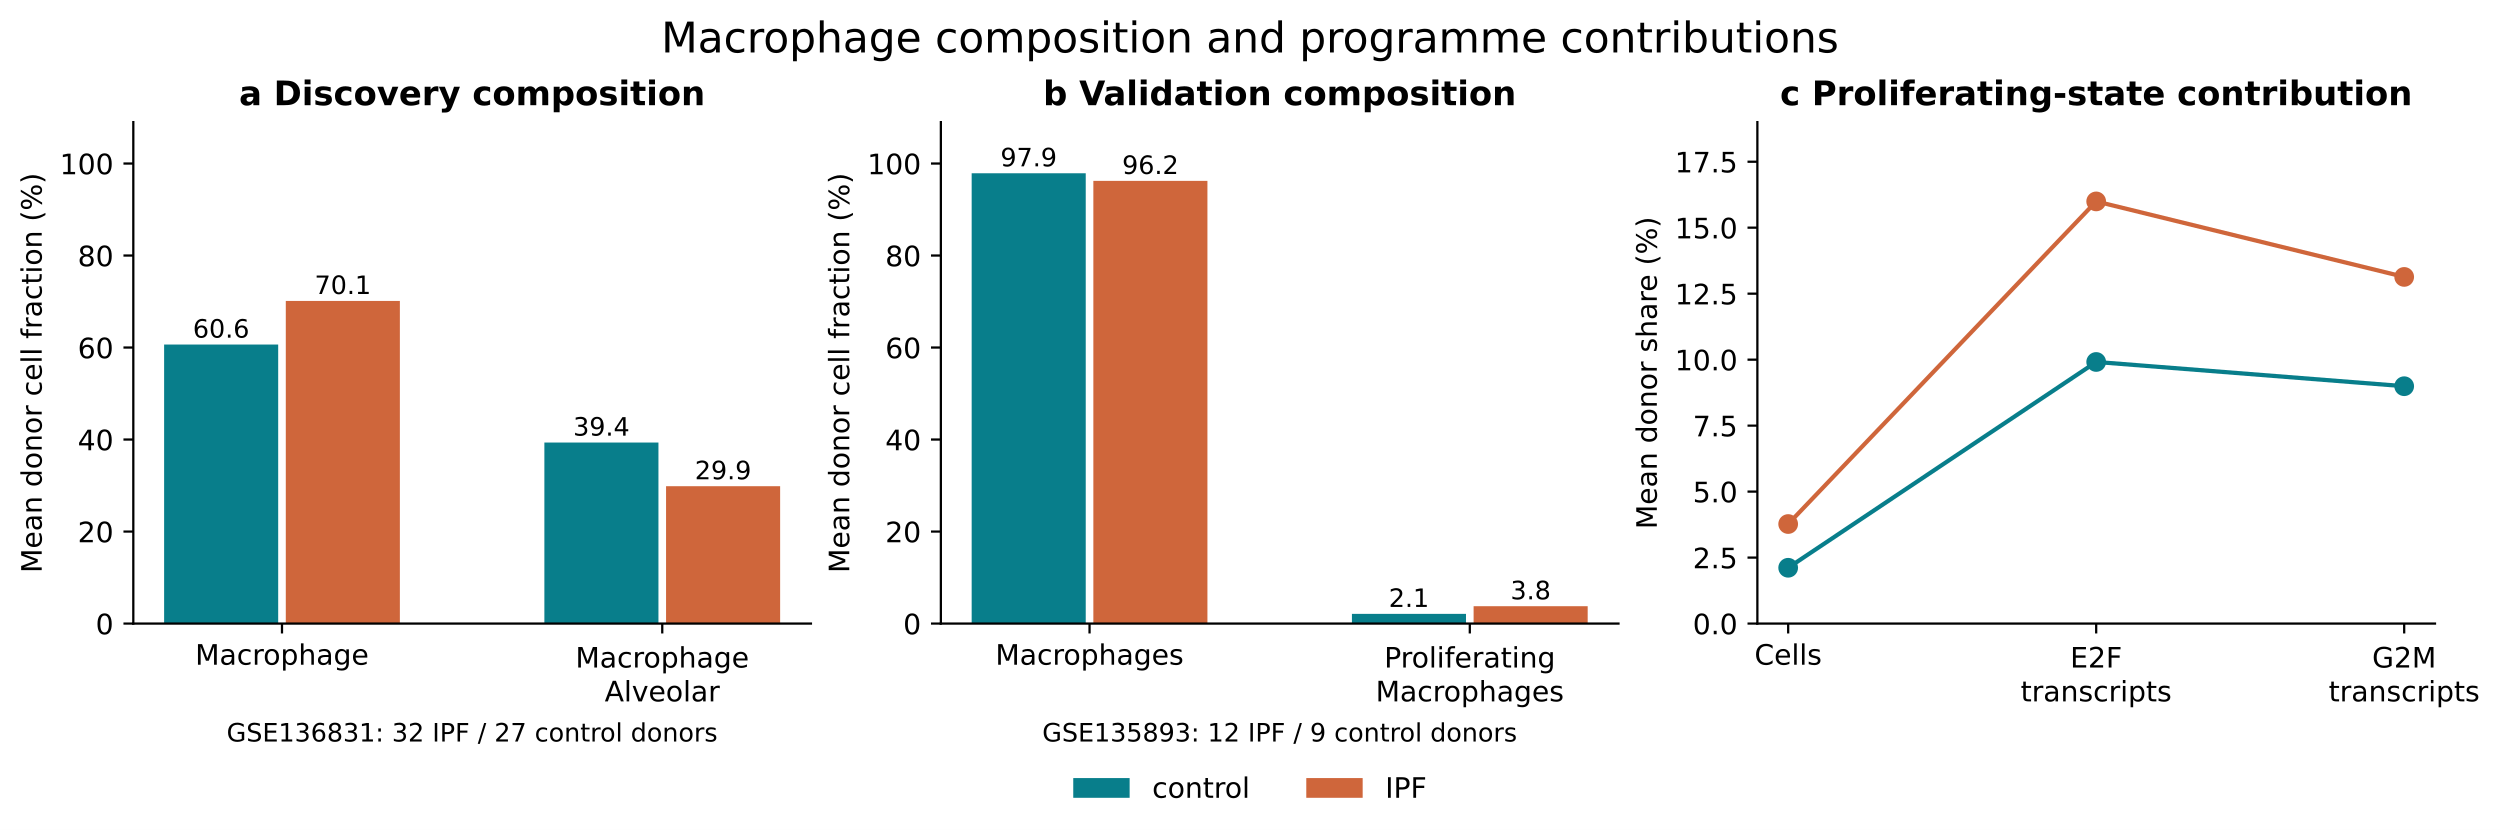
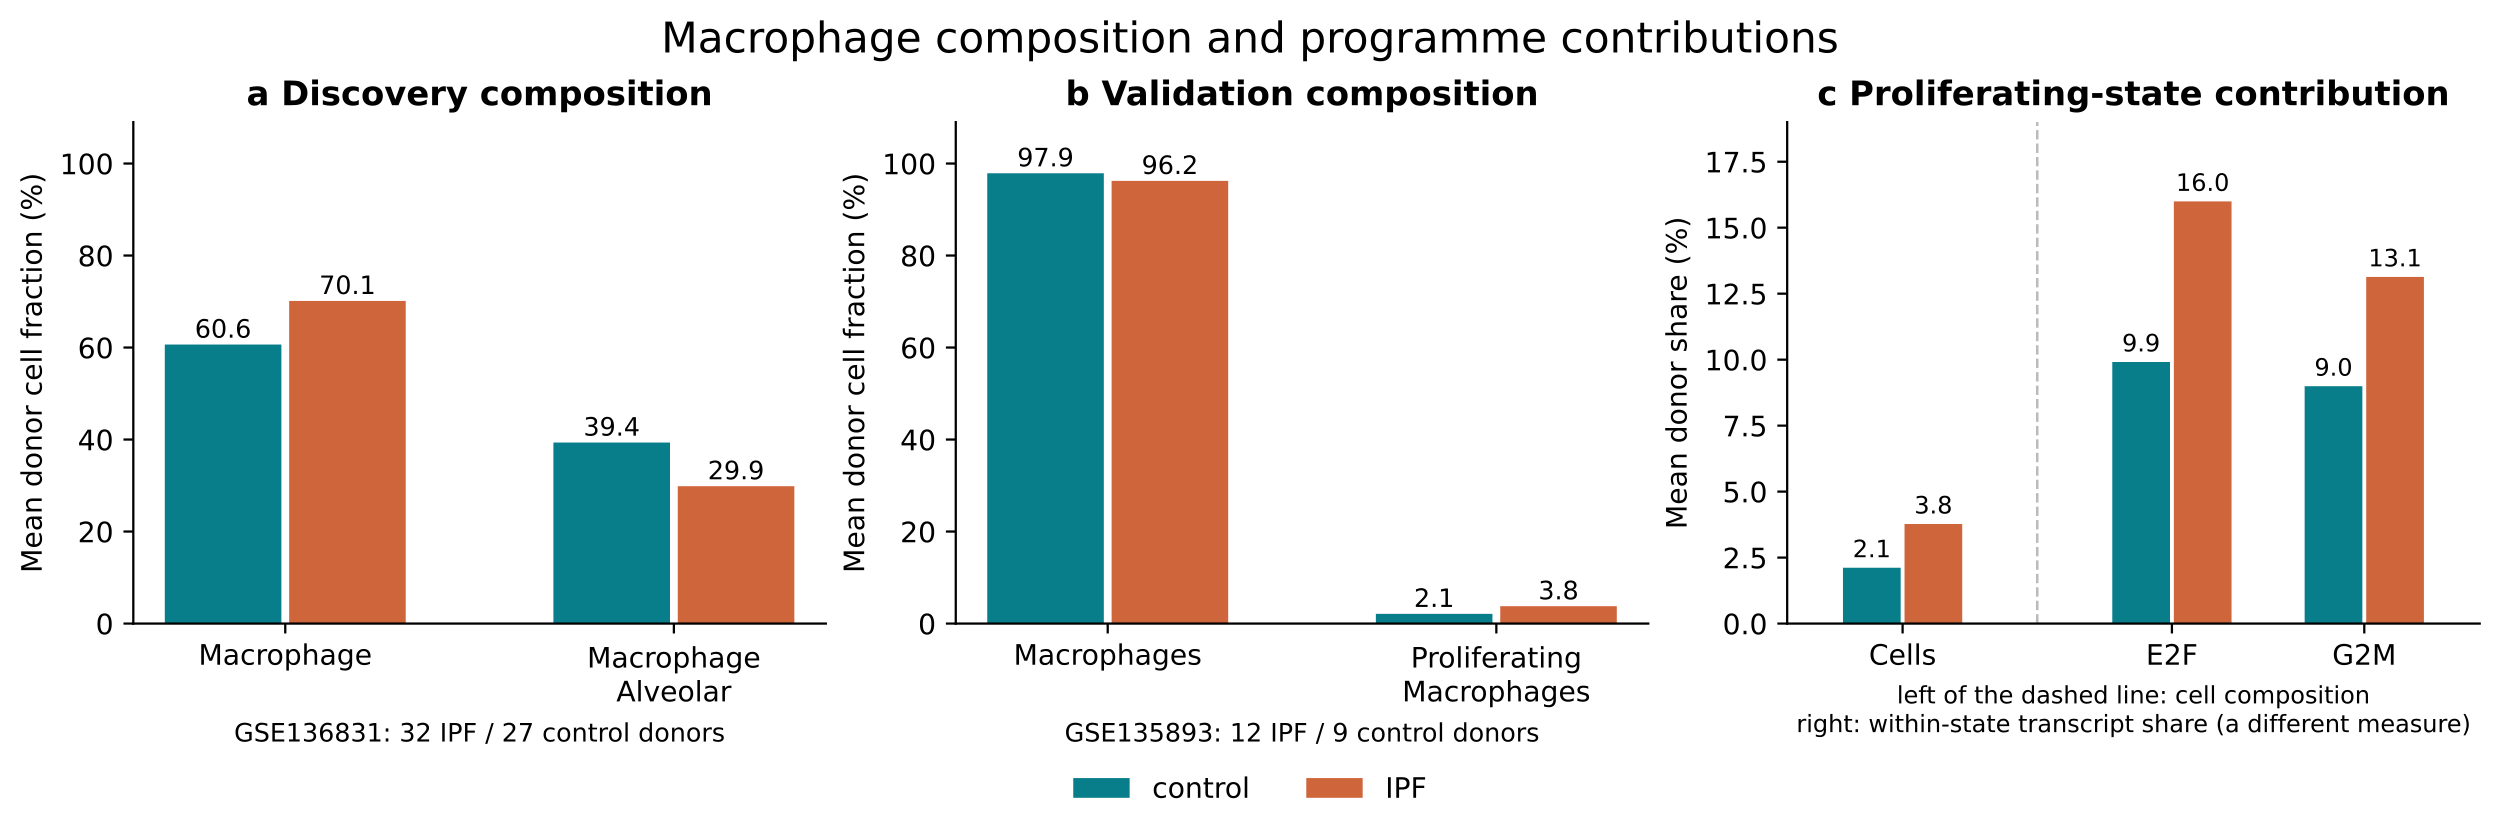
- <svg xmlns="http://www.w3.org/2000/svg" xmlns:xlink="http://www.w3.org/1999/xlink" width="886.799pt" height="294.4pt" viewBox="0 0 886.799 294.4" version="1.1">
+ <svg xmlns="http://www.w3.org/2000/svg" xmlns:xlink="http://www.w3.org/1999/xlink" width="886.8pt" height="294.4pt" viewBox="0 0 886.8 294.4" version="1.1">
  <defs>
    <style type="text/css">*{stroke-linejoin: round; stroke-linecap: butt}</style>
  </defs>
  <g id="figure_1">
    <g id="patch_1">
-       <path d="M 0 294.4 L 886.799 294.4 L 886.799 0 L 0 0 z " style="fill: #ffffff" />
+       <path d="M 0 294.4 L 886.8 294.4 L 886.8 0 L 0 0 z " style="fill: #ffffff" />
    </g>
    <g id="axes_1">
      <g id="patch_2">
-         <path d="M 47.288 221.192 L 287.653 221.192 L 287.653 43.32 L 47.288 43.32 z " style="fill: #ffffff" />
+         <path d="M 47.288 221.192 L 292.94 221.192 L 292.94 43.32 L 47.288 43.32 z " style="fill: #ffffff" />
      </g>
      <g id="patch_3">
-         <path d="M 58.214 221.192 L 98.679 221.192 L 98.679 122.221 L 58.214 122.221 z " clip-path="url(#pee0cc2128e)" style="fill: #087e8b" />
+         <path d="M 58.454 221.192 L 99.81 221.192 L 99.81 122.221 L 58.454 122.221 z " clip-path="url(#p5f2d43fac5)" style="fill: #087e8b" />
      </g>
      <g id="patch_4">
-         <path d="M 193.099 221.192 L 233.564 221.192 L 233.564 156.978 L 193.099 156.978 z " clip-path="url(#pee0cc2128e)" style="fill: #087e8b" />
+         <path d="M 196.306 221.192 L 237.662 221.192 L 237.662 156.978 L 196.306 156.978 z " clip-path="url(#p5f2d43fac5)" style="fill: #087e8b" />
      </g>
      <g id="patch_5">
-         <path d="M 101.377 221.192 L 141.843 221.192 L 141.843 106.737 L 101.377 106.737 z " clip-path="url(#pee0cc2128e)" style="fill: #cf663b" />
+         <path d="M 102.567 221.192 L 143.922 221.192 L 143.922 106.737 L 102.567 106.737 z " clip-path="url(#p5f2d43fac5)" style="fill: #cf663b" />
      </g>
      <g id="patch_6">
-         <path d="M 236.262 221.192 L 276.728 221.192 L 276.728 172.462 L 236.262 172.462 z " clip-path="url(#pee0cc2128e)" style="fill: #cf663b" />
+         <path d="M 240.419 221.192 L 281.774 221.192 L 281.774 172.462 L 240.419 172.462 z " clip-path="url(#p5f2d43fac5)" style="fill: #cf663b" />
      </g>
      <g id="matplotlib.axis_1">
        <g id="xtick_1">
          <g id="line2d_1">
            <defs>
              <path id="mbb07bba21b" d="M 0 0 L 0 3.5 " style="stroke: #000000; stroke-width: 0.8" />
            </defs>
            <g>
-               <use xlink:href="#mbb07bba21b" x="100.028" y="221.192" style="stroke: #000000; stroke-width: 0.8" />
+               <use xlink:href="#mbb07bba21b" x="101.188" y="221.192" style="stroke: #000000; stroke-width: 0.8" />
            </g>
          </g>
          <g id="text_1">
-             <text style="font-size: 10px; font-family: 'DejaVu Sans'; text-anchor: middle" x="100.028" y="235.791" transform="rotate(-0 100.0283 235.7905)">Macrophage</text>
+             <text style="font-size: 10px; font-family: 'DejaVu Sans'; text-anchor: middle" x="101.188" y="235.791" transform="rotate(-0 101.1883 235.7905)">Macrophage</text>
          </g>
        </g>
        <g id="xtick_2">
          <g id="line2d_2">
            <g>
-               <use xlink:href="#mbb07bba21b" x="234.913" y="221.192" style="stroke: #000000; stroke-width: 0.8" />
+               <use xlink:href="#mbb07bba21b" x="239.04" y="221.192" style="stroke: #000000; stroke-width: 0.8" />
            </g>
          </g>
          <g id="text_2">
-             <text style="font-size: 10px; font-family: 'DejaVu Sans'" transform="translate(204.1235 236.7915)">Macrophage</text>
-             <text style="font-size: 10px; font-family: 'DejaVu Sans'" transform="translate(214.5 248.7942)">Alveolar</text>
+             <text style="font-size: 10px; font-family: 'DejaVu Sans'" transform="translate(208.2503 236.7915)">Macrophage</text>
+             <text style="font-size: 10px; font-family: 'DejaVu Sans'" transform="translate(218.6268 248.7942)">Alveolar</text>
          </g>
        </g>
        <g id="text_3">
-           <text style="font-size: 9px; font-family: 'DejaVu Sans'; text-anchor: middle" x="167.471" y="263.036" transform="rotate(-0 167.4708 263.0361)">GSE136831: 32 IPF / 27 control donors</text>
+           <text style="font-size: 9px; font-family: 'DejaVu Sans'; text-anchor: middle" x="170.114" y="263.036" transform="rotate(-0 170.1142 263.0361)">GSE136831: 32 IPF / 27 control donors</text>
        </g>
      </g>
      <g id="matplotlib.axis_2">
        <g id="ytick_1">
          <g id="line2d_3">
            <defs>
              <path id="mca3f6610a3" d="M 0 0 L -3.5 0 " style="stroke: #000000; stroke-width: 0.8" />
            </defs>
            <g>
              <use xlink:href="#mca3f6610a3" x="47.288" y="221.192" style="stroke: #000000; stroke-width: 0.8" />
            </g>
          </g>
          <g id="text_4">
            <text style="font-size: 10px; font-family: 'DejaVu Sans'; text-anchor: end" x="40.288" y="224.991" transform="rotate(-0 40.28828 224.9909)">0</text>
          </g>
        </g>
        <g id="ytick_2">
          <g id="line2d_4">
            <g>
              <use xlink:href="#mca3f6610a3" x="47.288" y="188.555" style="stroke: #000000; stroke-width: 0.8" />
            </g>
          </g>
          <g id="text_5">
            <text style="font-size: 10px; font-family: 'DejaVu Sans'; text-anchor: end" x="40.288" y="192.354" transform="rotate(-0 40.28828 192.3538)">20</text>
          </g>
        </g>
        <g id="ytick_3">
          <g id="line2d_5">
            <g>
              <use xlink:href="#mca3f6610a3" x="47.288" y="155.918" style="stroke: #000000; stroke-width: 0.8" />
            </g>
          </g>
          <g id="text_6">
            <text style="font-size: 10px; font-family: 'DejaVu Sans'; text-anchor: end" x="40.288" y="159.717" transform="rotate(-0 40.28828 159.7167)">40</text>
          </g>
        </g>
        <g id="ytick_4">
          <g id="line2d_6">
            <g>
              <use xlink:href="#mca3f6610a3" x="47.288" y="123.281" style="stroke: #000000; stroke-width: 0.8" />
            </g>
          </g>
          <g id="text_7">
            <text style="font-size: 10px; font-family: 'DejaVu Sans'; text-anchor: end" x="40.288" y="127.08" transform="rotate(-0 40.28828 127.0796)">60</text>
          </g>
        </g>
        <g id="ytick_5">
          <g id="line2d_7">
            <g>
              <use xlink:href="#mca3f6610a3" x="47.288" y="90.644" style="stroke: #000000; stroke-width: 0.8" />
            </g>
          </g>
          <g id="text_8">
            <text style="font-size: 10px; font-family: 'DejaVu Sans'; text-anchor: end" x="40.288" y="94.442" transform="rotate(-0 40.28828 94.44243)">80</text>
          </g>
        </g>
        <g id="ytick_6">
          <g id="line2d_8">
            <g>
              <use xlink:href="#mca3f6610a3" x="47.288" y="58.006" style="stroke: #000000; stroke-width: 0.8" />
            </g>
          </g>
          <g id="text_9">
            <text style="font-size: 10px; font-family: 'DejaVu Sans'; text-anchor: end" x="40.288" y="61.805" transform="rotate(-0 40.28828 61.80531)">100</text>
          </g>
        </g>
        <g id="text_10">
          <text style="font-size: 10px; font-family: 'DejaVu Sans'; text-anchor: middle" x="14.798" y="132.256" transform="rotate(-90 14.79844 132.2559)">Mean donor cell fraction (%)</text>
        </g>
      </g>
      <g id="patch_7">
        <path d="M 47.288 221.192 L 47.288 43.32 " style="fill: none; stroke: #000000; stroke-width: 0.8; stroke-linejoin: miter; stroke-linecap: square" />
      </g>
      <g id="patch_8">
-         <path d="M 47.288 221.192 L 287.653 221.192 " style="fill: none; stroke: #000000; stroke-width: 0.8; stroke-linejoin: miter; stroke-linecap: square" />
+         <path d="M 47.288 221.192 L 292.94 221.192 " style="fill: none; stroke: #000000; stroke-width: 0.8; stroke-linejoin: miter; stroke-linecap: square" />
      </g>
      <g id="text_11">
-         <text style="font-size: 9px; font-family: 'DejaVu Sans'; text-anchor: middle" x="78.447" y="119.773" transform="rotate(-0 78.44672 119.7728)">60.6</text>
+         <text style="font-size: 9px; font-family: 'DejaVu Sans'; text-anchor: middle" x="79.132" y="119.773" transform="rotate(-0 79.13204 119.7728)">60.6</text>
      </g>
      <g id="text_12">
-         <text style="font-size: 9px; font-family: 'DejaVu Sans'; text-anchor: middle" x="213.332" y="154.53" transform="rotate(-0 213.3317 154.5302)">39.4</text>
+         <text style="font-size: 9px; font-family: 'DejaVu Sans'; text-anchor: middle" x="216.984" y="154.53" transform="rotate(-0 216.9838 154.5302)">39.4</text>
      </g>
      <g id="text_13">
-         <text style="font-size: 9px; font-family: 'DejaVu Sans'; text-anchor: middle" x="121.61" y="104.289" transform="rotate(-0 121.6099 104.2892)">70.1</text>
+         <text style="font-size: 9px; font-family: 'DejaVu Sans'; text-anchor: middle" x="123.245" y="104.289" transform="rotate(-0 123.2446 104.2892)">70.1</text>
      </g>
      <g id="text_14">
-         <text style="font-size: 9px; font-family: 'DejaVu Sans'; text-anchor: middle" x="256.495" y="170.014" transform="rotate(-0 256.4949 170.0138)">29.9</text>
+         <text style="font-size: 9px; font-family: 'DejaVu Sans'; text-anchor: middle" x="261.096" y="170.014" transform="rotate(-0 261.0964 170.0138)">29.9</text>
      </g>
      <g id="text_15">
-         <text style="font-weight: 700; font-size: 12px; font-family: 'DejaVu Sans'; text-anchor: middle" x="167.471" y="37.32" transform="rotate(-0 167.4708 37.31978)">a  Discovery composition</text>
+         <text style="font-weight: 700; font-size: 12px; font-family: 'DejaVu Sans'; text-anchor: middle" x="170.114" y="37.32" transform="rotate(-0 170.1142 37.31978)">a  Discovery composition</text>
      </g>
    </g>
    <g id="axes_2">
      <g id="patch_9">
-         <path d="M 333.742 221.192 L 574.107 221.192 L 574.107 43.32 L 333.742 43.32 z " style="fill: #ffffff" />
+         <path d="M 339.029 221.192 L 584.681 221.192 L 584.681 43.32 L 339.029 43.32 z " style="fill: #ffffff" />
      </g>
      <g id="patch_10">
-         <path d="M 344.668 221.192 L 385.133 221.192 L 385.133 61.457 L 344.668 61.457 z " clip-path="url(#pd0d4b077e9)" style="fill: #087e8b" />
+         <path d="M 350.195 221.192 L 391.55 221.192 L 391.55 61.457 L 350.195 61.457 z " clip-path="url(#pae56575790)" style="fill: #087e8b" />
      </g>
      <g id="patch_11">
-         <path d="M 479.553 221.192 L 520.018 221.192 L 520.018 217.742 L 479.553 217.742 z " clip-path="url(#pd0d4b077e9)" style="fill: #087e8b" />
+         <path d="M 488.047 221.192 L 529.402 221.192 L 529.402 217.742 L 488.047 217.742 z " clip-path="url(#pae56575790)" style="fill: #087e8b" />
      </g>
      <g id="patch_12">
-         <path d="M 387.831 221.192 L 428.297 221.192 L 428.297 64.161 L 387.831 64.161 z " clip-path="url(#pd0d4b077e9)" style="fill: #cf663b" />
+         <path d="M 394.307 221.192 L 435.663 221.192 L 435.663 64.161 L 394.307 64.161 z " clip-path="url(#pae56575790)" style="fill: #cf663b" />
      </g>
      <g id="patch_13">
-         <path d="M 522.716 221.192 L 563.182 221.192 L 563.182 215.037 L 522.716 215.037 z " clip-path="url(#pd0d4b077e9)" style="fill: #cf663b" />
+         <path d="M 532.159 221.192 L 573.515 221.192 L 573.515 215.037 L 532.159 215.037 z " clip-path="url(#pae56575790)" style="fill: #cf663b" />
      </g>
      <g id="matplotlib.axis_3">
        <g id="xtick_3">
          <g id="line2d_9">
            <g>
-               <use xlink:href="#mbb07bba21b" x="386.482" y="221.192" style="stroke: #000000; stroke-width: 0.8" />
+               <use xlink:href="#mbb07bba21b" x="392.929" y="221.192" style="stroke: #000000; stroke-width: 0.8" />
            </g>
          </g>
          <g id="text_16">
-             <text style="font-size: 10px; font-family: 'DejaVu Sans'; text-anchor: middle" x="386.482" y="235.791" transform="rotate(-0 386.4822 235.7905)">Macrophages</text>
+             <text style="font-size: 10px; font-family: 'DejaVu Sans'; text-anchor: middle" x="392.929" y="235.791" transform="rotate(-0 392.9289 235.7905)">Macrophages</text>
          </g>
        </g>
        <g id="xtick_4">
          <g id="line2d_10">
            <g>
-               <use xlink:href="#mbb07bba21b" x="521.367" y="221.192" style="stroke: #000000; stroke-width: 0.8" />
+               <use xlink:href="#mbb07bba21b" x="530.781" y="221.192" style="stroke: #000000; stroke-width: 0.8" />
            </g>
          </g>
          <g id="text_17">
-             <text style="font-size: 10px; font-family: 'DejaVu Sans'" transform="translate(491.0086 236.7915)">Proliferating</text>
-             <text style="font-size: 10px; font-family: 'DejaVu Sans'" transform="translate(487.9726 248.7942)">Macrophages</text>
+             <text style="font-size: 10px; font-family: 'DejaVu Sans'" transform="translate(500.4221 236.7915)">Proliferating</text>
+             <text style="font-size: 10px; font-family: 'DejaVu Sans'" transform="translate(497.3862 248.7942)">Macrophages</text>
          </g>
        </g>
        <g id="text_18">
-           <text style="font-size: 9px; font-family: 'DejaVu Sans'; text-anchor: middle" x="453.925" y="263.036" transform="rotate(-0 453.9247 263.0361)">GSE135893: 12 IPF / 9 control donors</text>
+           <text style="font-size: 9px; font-family: 'DejaVu Sans'; text-anchor: middle" x="461.855" y="263.036" transform="rotate(-0 461.8548 263.0361)">GSE135893: 12 IPF / 9 control donors</text>
        </g>
      </g>
      <g id="matplotlib.axis_4">
        <g id="ytick_7">
          <g id="line2d_11">
            <g>
-               <use xlink:href="#mca3f6610a3" x="333.742" y="221.192" style="stroke: #000000; stroke-width: 0.8" />
+               <use xlink:href="#mca3f6610a3" x="339.029" y="221.192" style="stroke: #000000; stroke-width: 0.8" />
            </g>
          </g>
          <g id="text_19">
-             <text style="font-size: 10px; font-family: 'DejaVu Sans'; text-anchor: end" x="326.742" y="224.991" transform="rotate(-0 326.7421 224.9909)">0</text>
+             <text style="font-size: 10px; font-family: 'DejaVu Sans'; text-anchor: end" x="332.029" y="224.991" transform="rotate(-0 332.0289 224.9909)">0</text>
          </g>
        </g>
        <g id="ytick_8">
          <g id="line2d_12">
            <g>
-               <use xlink:href="#mca3f6610a3" x="333.742" y="188.555" style="stroke: #000000; stroke-width: 0.8" />
+               <use xlink:href="#mca3f6610a3" x="339.029" y="188.555" style="stroke: #000000; stroke-width: 0.8" />
            </g>
          </g>
          <g id="text_20">
-             <text style="font-size: 10px; font-family: 'DejaVu Sans'; text-anchor: end" x="326.742" y="192.354" transform="rotate(-0 326.7421 192.3538)">20</text>
+             <text style="font-size: 10px; font-family: 'DejaVu Sans'; text-anchor: end" x="332.029" y="192.354" transform="rotate(-0 332.0289 192.3538)">20</text>
          </g>
        </g>
        <g id="ytick_9">
          <g id="line2d_13">
            <g>
-               <use xlink:href="#mca3f6610a3" x="333.742" y="155.918" style="stroke: #000000; stroke-width: 0.8" />
+               <use xlink:href="#mca3f6610a3" x="339.029" y="155.918" style="stroke: #000000; stroke-width: 0.8" />
            </g>
          </g>
          <g id="text_21">
-             <text style="font-size: 10px; font-family: 'DejaVu Sans'; text-anchor: end" x="326.742" y="159.717" transform="rotate(-0 326.7421 159.7167)">40</text>
+             <text style="font-size: 10px; font-family: 'DejaVu Sans'; text-anchor: end" x="332.029" y="159.717" transform="rotate(-0 332.0289 159.7167)">40</text>
          </g>
        </g>
        <g id="ytick_10">
          <g id="line2d_14">
            <g>
-               <use xlink:href="#mca3f6610a3" x="333.742" y="123.281" style="stroke: #000000; stroke-width: 0.8" />
+               <use xlink:href="#mca3f6610a3" x="339.029" y="123.281" style="stroke: #000000; stroke-width: 0.8" />
            </g>
          </g>
          <g id="text_22">
-             <text style="font-size: 10px; font-family: 'DejaVu Sans'; text-anchor: end" x="326.742" y="127.08" transform="rotate(-0 326.7421 127.0796)">60</text>
+             <text style="font-size: 10px; font-family: 'DejaVu Sans'; text-anchor: end" x="332.029" y="127.08" transform="rotate(-0 332.0289 127.0796)">60</text>
          </g>
        </g>
        <g id="ytick_11">
          <g id="line2d_15">
            <g>
-               <use xlink:href="#mca3f6610a3" x="333.742" y="90.644" style="stroke: #000000; stroke-width: 0.8" />
+               <use xlink:href="#mca3f6610a3" x="339.029" y="90.644" style="stroke: #000000; stroke-width: 0.8" />
            </g>
          </g>
          <g id="text_23">
-             <text style="font-size: 10px; font-family: 'DejaVu Sans'; text-anchor: end" x="326.742" y="94.442" transform="rotate(-0 326.7421 94.44243)">80</text>
+             <text style="font-size: 10px; font-family: 'DejaVu Sans'; text-anchor: end" x="332.029" y="94.442" transform="rotate(-0 332.0289 94.44243)">80</text>
          </g>
        </g>
        <g id="ytick_12">
          <g id="line2d_16">
            <g>
-               <use xlink:href="#mca3f6610a3" x="333.742" y="58.006" style="stroke: #000000; stroke-width: 0.8" />
+               <use xlink:href="#mca3f6610a3" x="339.029" y="58.006" style="stroke: #000000; stroke-width: 0.8" />
            </g>
          </g>
          <g id="text_24">
-             <text style="font-size: 10px; font-family: 'DejaVu Sans'; text-anchor: end" x="326.742" y="61.805" transform="rotate(-0 326.7421 61.80531)">100</text>
+             <text style="font-size: 10px; font-family: 'DejaVu Sans'; text-anchor: end" x="332.029" y="61.805" transform="rotate(-0 332.0289 61.80531)">100</text>
          </g>
        </g>
        <g id="text_25">
-           <text style="font-size: 10px; font-family: 'DejaVu Sans'; text-anchor: middle" x="301.252" y="132.256" transform="rotate(-90 301.2523 132.2559)">Mean donor cell fraction (%)</text>
+           <text style="font-size: 10px; font-family: 'DejaVu Sans'; text-anchor: middle" x="306.539" y="132.256" transform="rotate(-90 306.5391 132.2559)">Mean donor cell fraction (%)</text>
        </g>
      </g>
      <g id="patch_14">
-         <path d="M 333.742 221.192 L 333.742 43.32 " style="fill: none; stroke: #000000; stroke-width: 0.8; stroke-linejoin: miter; stroke-linecap: square" />
+         <path d="M 339.029 221.192 L 339.029 43.32 " style="fill: none; stroke: #000000; stroke-width: 0.8; stroke-linejoin: miter; stroke-linecap: square" />
      </g>
      <g id="patch_15">
-         <path d="M 333.742 221.192 L 574.107 221.192 " style="fill: none; stroke: #000000; stroke-width: 0.8; stroke-linejoin: miter; stroke-linecap: square" />
+         <path d="M 339.029 221.192 L 584.681 221.192 " style="fill: none; stroke: #000000; stroke-width: 0.8; stroke-linejoin: miter; stroke-linecap: square" />
      </g>
      <g id="text_26">
-         <text style="font-size: 9px; font-family: 'DejaVu Sans'; text-anchor: middle" x="364.901" y="59.009" transform="rotate(-0 364.9006 59.00898)">97.9</text>
+         <text style="font-size: 9px; font-family: 'DejaVu Sans'; text-anchor: middle" x="370.873" y="59.009" transform="rotate(-0 370.8727 59.00898)">97.9</text>
      </g>
      <g id="text_27">
-         <text style="font-size: 9px; font-family: 'DejaVu Sans'; text-anchor: middle" x="499.786" y="215.294" transform="rotate(-0 499.7856 215.294)">2.1</text>
+         <text style="font-size: 9px; font-family: 'DejaVu Sans'; text-anchor: middle" x="508.724" y="215.294" transform="rotate(-0 508.7244 215.294)">2.1</text>
      </g>
      <g id="text_28">
-         <text style="font-size: 9px; font-family: 'DejaVu Sans'; text-anchor: middle" x="408.064" y="61.713" transform="rotate(-0 408.0638 61.7134)">96.2</text>
+         <text style="font-size: 9px; font-family: 'DejaVu Sans'; text-anchor: middle" x="414.985" y="61.713" transform="rotate(-0 414.9852 61.7134)">96.2</text>
      </g>
      <g id="text_29">
-         <text style="font-size: 9px; font-family: 'DejaVu Sans'; text-anchor: middle" x="542.949" y="212.59" transform="rotate(-0 542.9488 212.5896)">3.8</text>
+         <text style="font-size: 9px; font-family: 'DejaVu Sans'; text-anchor: middle" x="552.837" y="212.59" transform="rotate(-0 552.837 212.5896)">3.8</text>
      </g>
      <g id="text_30">
-         <text style="font-weight: 700; font-size: 12px; font-family: 'DejaVu Sans'; text-anchor: middle" x="453.925" y="37.32" transform="rotate(-0 453.9247 37.31978)">b  Validation composition</text>
+         <text style="font-weight: 700; font-size: 12px; font-family: 'DejaVu Sans'; text-anchor: middle" x="461.855" y="37.32" transform="rotate(-0 461.8548 37.31978)">b  Validation composition</text>
      </g>
    </g>
    <g id="axes_3">
      <g id="patch_16">
-         <path d="M 623.374 221.192 L 863.739 221.192 L 863.739 43.32 L 623.374 43.32 z " style="fill: #ffffff" />
+         <path d="M 633.948 221.192 L 879.6 221.192 L 879.6 43.32 L 633.948 43.32 z " style="fill: #ffffff" />
+       </g>
+       <g id="patch_17">
+         <path d="M 653.736 221.192 L 674.207 221.192 L 674.207 201.398 L 653.736 201.398 z " clip-path="url(#p71a711abda)" style="fill: #087e8b" />
+       </g>
+       <g id="patch_18">
+         <path d="M 749.268 221.192 L 769.739 221.192 L 769.739 128.397 L 749.268 128.397 z " clip-path="url(#p71a711abda)" style="fill: #087e8b" />
+       </g>
+       <g id="patch_19">
+         <path d="M 817.504 221.192 L 837.975 221.192 L 837.975 136.996 L 817.504 136.996 z " clip-path="url(#p71a711abda)" style="fill: #087e8b" />
+       </g>
+       <g id="patch_20">
+         <path d="M 675.572 221.192 L 696.043 221.192 L 696.043 185.884 L 675.572 185.884 z " clip-path="url(#p71a711abda)" style="fill: #cf663b" />
+       </g>
+       <g id="patch_21">
+         <path d="M 771.103 221.192 L 791.574 221.192 L 791.574 71.445 L 771.103 71.445 z " clip-path="url(#p71a711abda)" style="fill: #cf663b" />
+       </g>
+       <g id="patch_22">
+         <path d="M 839.34 221.192 L 859.811 221.192 L 859.811 98.23 L 839.34 98.23 z " clip-path="url(#p71a711abda)" style="fill: #cf663b" />
      </g>
      <g id="matplotlib.axis_5">
        <g id="xtick_5">
          <g id="line2d_17">
            <g>
-               <use xlink:href="#mbb07bba21b" x="634.3" y="221.192" style="stroke: #000000; stroke-width: 0.8" />
+               <use xlink:href="#mbb07bba21b" x="674.89" y="221.192" style="stroke: #000000; stroke-width: 0.8" />
            </g>
          </g>
          <g id="text_31">
-             <text style="font-size: 10px; font-family: 'DejaVu Sans'; text-anchor: middle" x="634.3" y="235.791" transform="rotate(-0 634.2998 235.7905)">Cells</text>
+             <text style="font-size: 10px; font-family: 'DejaVu Sans'; text-anchor: middle" x="674.89" y="235.791" transform="rotate(-0 674.8896 235.7905)">Cells</text>
          </g>
        </g>
        <g id="xtick_6">
          <g id="line2d_18">
            <g>
-               <use xlink:href="#mbb07bba21b" x="743.557" y="221.192" style="stroke: #000000; stroke-width: 0.8" />
+               <use xlink:href="#mbb07bba21b" x="770.421" y="221.192" style="stroke: #000000; stroke-width: 0.8" />
            </g>
          </g>
          <g id="text_32">
-             <text style="font-size: 10px; font-family: 'DejaVu Sans'" transform="translate(734.3402 236.7907)">E2F</text>
-             <text style="font-size: 10px; font-family: 'DejaVu Sans'" transform="translate(716.7707 248.7935)">transcripts</text>
+             <text style="font-size: 10px; font-family: 'DejaVu Sans'; text-anchor: middle" x="770.421" y="235.79" transform="rotate(-0 770.4209 235.7897)">E2F</text>
          </g>
        </g>
        <g id="xtick_7">
          <g id="line2d_19">
            <g>
-               <use xlink:href="#mbb07bba21b" x="852.813" y="221.192" style="stroke: #000000; stroke-width: 0.8" />
+               <use xlink:href="#mbb07bba21b" x="838.658" y="221.192" style="stroke: #000000; stroke-width: 0.8" />
            </g>
          </g>
          <g id="text_33">
-             <text style="font-size: 10px; font-family: 'DejaVu Sans'" transform="translate(841.444 236.7907)">G2M</text>
-             <text style="font-size: 10px; font-family: 'DejaVu Sans'" transform="translate(826.0276 248.7935)">transcripts</text>
-           </g>
+             <text style="font-size: 10px; font-family: 'DejaVu Sans'; text-anchor: middle" x="838.658" y="235.79" transform="rotate(-0 838.6575 235.7897)">G2M</text>
+           </g>
+         </g>
+         <g id="text_34">
+           <text style="font-size: 8.5px; font-family: 'DejaVu Sans'" transform="translate(672.8653 249.5024)">left of the dashed line: cell composition</text>
+           <text style="font-size: 8.5px; font-family: 'DejaVu Sans'" transform="translate(637.2224 259.7047)">right: within-state transcript share (a different measure)</text>
        </g>
      </g>
      <g id="matplotlib.axis_6">
        <g id="ytick_13">
          <g id="line2d_20">
            <g>
-               <use xlink:href="#mca3f6610a3" x="623.374" y="221.192" style="stroke: #000000; stroke-width: 0.8" />
-             </g>
-           </g>
-           <g id="text_34">
-             <text style="font-size: 10px; font-family: 'DejaVu Sans'; text-anchor: end" x="616.374" y="224.991" transform="rotate(-0 616.3741 224.9909)">0.0</text>
+               <use xlink:href="#mca3f6610a3" x="633.948" y="221.192" style="stroke: #000000; stroke-width: 0.8" />
+             </g>
+           </g>
+           <g id="text_35">
+             <text style="font-size: 10px; font-family: 'DejaVu Sans'; text-anchor: end" x="626.948" y="224.991" transform="rotate(-0 626.9477 224.9909)">0.0</text>
          </g>
        </g>
        <g id="ytick_14">
          <g id="line2d_21">
            <g>
-               <use xlink:href="#mca3f6610a3" x="623.374" y="197.788" style="stroke: #000000; stroke-width: 0.8" />
-             </g>
-           </g>
-           <g id="text_35">
-             <text style="font-size: 10px; font-family: 'DejaVu Sans'; text-anchor: end" x="616.374" y="201.587" transform="rotate(-0 616.3741 201.5867)">2.5</text>
+               <use xlink:href="#mca3f6610a3" x="633.948" y="197.788" style="stroke: #000000; stroke-width: 0.8" />
+             </g>
+           </g>
+           <g id="text_36">
+             <text style="font-size: 10px; font-family: 'DejaVu Sans'; text-anchor: end" x="626.948" y="201.587" transform="rotate(-0 626.9477 201.5867)">2.5</text>
          </g>
        </g>
        <g id="ytick_15">
          <g id="line2d_22">
            <g>
-               <use xlink:href="#mca3f6610a3" x="623.374" y="174.384" style="stroke: #000000; stroke-width: 0.8" />
-             </g>
-           </g>
-           <g id="text_36">
-             <text style="font-size: 10px; font-family: 'DejaVu Sans'; text-anchor: end" x="616.374" y="178.182" transform="rotate(-0 616.3741 178.1824)">5.0</text>
+               <use xlink:href="#mca3f6610a3" x="633.948" y="174.384" style="stroke: #000000; stroke-width: 0.8" />
+             </g>
+           </g>
+           <g id="text_37">
+             <text style="font-size: 10px; font-family: 'DejaVu Sans'; text-anchor: end" x="626.948" y="178.182" transform="rotate(-0 626.9477 178.1824)">5.0</text>
          </g>
        </g>
        <g id="ytick_16">
          <g id="line2d_23">
            <g>
-               <use xlink:href="#mca3f6610a3" x="623.374" y="150.979" style="stroke: #000000; stroke-width: 0.8" />
-             </g>
-           </g>
-           <g id="text_37">
-             <text style="font-size: 10px; font-family: 'DejaVu Sans'; text-anchor: end" x="616.374" y="154.778" transform="rotate(-0 616.3741 154.7782)">7.5</text>
+               <use xlink:href="#mca3f6610a3" x="633.948" y="150.979" style="stroke: #000000; stroke-width: 0.8" />
+             </g>
+           </g>
+           <g id="text_38">
+             <text style="font-size: 10px; font-family: 'DejaVu Sans'; text-anchor: end" x="626.948" y="154.778" transform="rotate(-0 626.9477 154.7782)">7.5</text>
          </g>
        </g>
        <g id="ytick_17">
          <g id="line2d_24">
            <g>
-               <use xlink:href="#mca3f6610a3" x="623.374" y="127.575" style="stroke: #000000; stroke-width: 0.8" />
-             </g>
-           </g>
-           <g id="text_38">
-             <text style="font-size: 10px; font-family: 'DejaVu Sans'; text-anchor: end" x="616.374" y="131.374" transform="rotate(-0 616.3741 131.3739)">10.0</text>
+               <use xlink:href="#mca3f6610a3" x="633.948" y="127.575" style="stroke: #000000; stroke-width: 0.8" />
+             </g>
+           </g>
+           <g id="text_39">
+             <text style="font-size: 10px; font-family: 'DejaVu Sans'; text-anchor: end" x="626.948" y="131.374" transform="rotate(-0 626.9477 131.3739)">10.0</text>
          </g>
        </g>
        <g id="ytick_18">
          <g id="line2d_25">
            <g>
-               <use xlink:href="#mca3f6610a3" x="623.374" y="104.171" style="stroke: #000000; stroke-width: 0.8" />
-             </g>
-           </g>
-           <g id="text_39">
-             <text style="font-size: 10px; font-family: 'DejaVu Sans'; text-anchor: end" x="616.374" y="107.97" transform="rotate(-0 616.3741 107.9697)">12.5</text>
+               <use xlink:href="#mca3f6610a3" x="633.948" y="104.171" style="stroke: #000000; stroke-width: 0.8" />
+             </g>
+           </g>
+           <g id="text_40">
+             <text style="font-size: 10px; font-family: 'DejaVu Sans'; text-anchor: end" x="626.948" y="107.97" transform="rotate(-0 626.9477 107.9697)">12.5</text>
          </g>
        </g>
        <g id="ytick_19">
          <g id="line2d_26">
            <g>
-               <use xlink:href="#mca3f6610a3" x="623.374" y="80.767" style="stroke: #000000; stroke-width: 0.8" />
-             </g>
-           </g>
-           <g id="text_40">
-             <text style="font-size: 10px; font-family: 'DejaVu Sans'; text-anchor: end" x="616.374" y="84.565" transform="rotate(-0 616.3741 84.56541)">15.0</text>
+               <use xlink:href="#mca3f6610a3" x="633.948" y="80.767" style="stroke: #000000; stroke-width: 0.8" />
+             </g>
+           </g>
+           <g id="text_41">
+             <text style="font-size: 10px; font-family: 'DejaVu Sans'; text-anchor: end" x="626.948" y="84.565" transform="rotate(-0 626.9477 84.56541)">15.0</text>
          </g>
        </g>
        <g id="ytick_20">
          <g id="line2d_27">
            <g>
-               <use xlink:href="#mca3f6610a3" x="623.374" y="57.362" style="stroke: #000000; stroke-width: 0.8" />
-             </g>
-           </g>
-           <g id="text_41">
-             <text style="font-size: 10px; font-family: 'DejaVu Sans'; text-anchor: end" x="616.374" y="61.161" transform="rotate(-0 616.3741 61.16116)">17.5</text>
-           </g>
-         </g>
-         <g id="text_42">
-           <text style="font-size: 10px; font-family: 'DejaVu Sans'; text-anchor: middle" x="587.706" y="132.256" transform="rotate(-90 587.7061 132.2559)">Mean donor share (%)</text>
+               <use xlink:href="#mca3f6610a3" x="633.948" y="57.362" style="stroke: #000000; stroke-width: 0.8" />
+             </g>
+           </g>
+           <g id="text_42">
+             <text style="font-size: 10px; font-family: 'DejaVu Sans'; text-anchor: end" x="626.948" y="61.161" transform="rotate(-0 626.9477 61.16116)">17.5</text>
+           </g>
+         </g>
+         <g id="text_43">
+           <text style="font-size: 10px; font-family: 'DejaVu Sans'; text-anchor: middle" x="598.28" y="132.256" transform="rotate(-90 598.2797 132.2559)">Mean donor share (%)</text>
        </g>
      </g>
      <g id="line2d_28">
-         <path d="M 634.3 201.398 L 743.557 128.397 L 852.813 136.996 " clip-path="url(#p806d4c71be)" style="fill: none; stroke: #087e8b; stroke-width: 1.5; stroke-linecap: square" />
-         <defs>
-           <path id="m224f009114" d="M 0 3 C 0.796 3 1.559 2.684 2.121 2.121 C 2.684 1.559 3 0.796 3 0 C 3 -0.796 2.684 -1.559 2.121 -2.121 C 1.559 -2.684 0.796 -3 0 -3 C -0.796 -3 -1.559 -2.684 -2.121 -2.121 C -2.684 -1.559 -3 -0.796 -3 0 C -3 0.796 -2.684 1.559 -2.121 2.121 C -1.559 2.684 -0.796 3 0 3 z " style="stroke: #087e8b" />
-         </defs>
-         <g clip-path="url(#p806d4c71be)">
-           <use xlink:href="#m224f009114" x="634.3" y="201.398" style="fill: #087e8b; stroke: #087e8b" />
-           <use xlink:href="#m224f009114" x="743.557" y="128.397" style="fill: #087e8b; stroke: #087e8b" />
-           <use xlink:href="#m224f009114" x="852.813" y="136.996" style="fill: #087e8b; stroke: #087e8b" />
-         </g>
-       </g>
-       <g id="line2d_29">
-         <path d="M 634.3 185.884 L 743.557 71.445 L 852.813 98.23 " clip-path="url(#p806d4c71be)" style="fill: none; stroke: #cf663b; stroke-width: 1.5; stroke-linecap: square" />
-         <defs>
-           <path id="m78aee031d8" d="M 0 3 C 0.796 3 1.559 2.684 2.121 2.121 C 2.684 1.559 3 0.796 3 0 C 3 -0.796 2.684 -1.559 2.121 -2.121 C 1.559 -2.684 0.796 -3 0 -3 C -0.796 -3 -1.559 -2.684 -2.121 -2.121 C -2.684 -1.559 -3 -0.796 -3 0 C -3 0.796 -2.684 1.559 -2.121 2.121 C -1.559 2.684 -0.796 3 0 3 z " style="stroke: #cf663b" />
-         </defs>
-         <g clip-path="url(#p806d4c71be)">
-           <use xlink:href="#m78aee031d8" x="634.3" y="185.884" style="fill: #cf663b; stroke: #cf663b" />
-           <use xlink:href="#m78aee031d8" x="743.557" y="71.445" style="fill: #cf663b; stroke: #cf663b" />
-           <use xlink:href="#m78aee031d8" x="852.813" y="98.23" style="fill: #cf663b; stroke: #cf663b" />
-         </g>
-       </g>
-       <g id="patch_17">
-         <path d="M 623.374 221.192 L 623.374 43.32 " style="fill: none; stroke: #000000; stroke-width: 0.8; stroke-linejoin: miter; stroke-linecap: square" />
-       </g>
-       <g id="patch_18">
-         <path d="M 623.374 221.192 L 863.739 221.192 " style="fill: none; stroke: #000000; stroke-width: 0.8; stroke-linejoin: miter; stroke-linecap: square" />
-       </g>
-       <g id="text_43">
-         <text style="font-weight: 700; font-size: 12px; font-family: 'DejaVu Sans'; text-anchor: middle" x="743.557" y="37.32" transform="rotate(-0 743.5566 37.31978)">c  Proliferating-state contribution</text>
-       </g>
-     </g>
-     <g id="text_44">
+         <path d="M 722.655 221.192 L 722.655 43.32 " clip-path="url(#p71a711abda)" style="fill: none; stroke-dasharray: 3.33,1.44; stroke-dashoffset: 0; stroke: #bbbbbb; stroke-width: 0.9" />
+       </g>
+       <g id="patch_23">
+         <path d="M 633.948 221.192 L 633.948 43.32 " style="fill: none; stroke: #000000; stroke-width: 0.8; stroke-linejoin: miter; stroke-linecap: square" />
+       </g>
+       <g id="patch_24">
+         <path d="M 633.948 221.192 L 879.6 221.192 " style="fill: none; stroke: #000000; stroke-width: 0.8; stroke-linejoin: miter; stroke-linecap: square" />
+       </g>
+       <g id="text_44">
+         <text style="font-size: 8.5px; font-family: 'DejaVu Sans'; text-anchor: middle" x="663.972" y="197.654" transform="rotate(-0 663.9718 197.6537)">2.1</text>
+       </g>
+       <g id="text_45">
+         <text style="font-size: 8.5px; font-family: 'DejaVu Sans'; text-anchor: middle" x="759.503" y="124.653" transform="rotate(-0 759.5031 124.6526)">9.9</text>
+       </g>
+       <g id="text_46">
+         <text style="font-size: 8.5px; font-family: 'DejaVu Sans'; text-anchor: middle" x="827.74" y="133.251" transform="rotate(-0 827.7397 133.251)">9.0</text>
+       </g>
+       <g id="text_47">
+         <text style="font-size: 8.5px; font-family: 'DejaVu Sans'; text-anchor: middle" x="685.807" y="182.139" transform="rotate(-0 685.8075 182.1388)">3.8</text>
+       </g>
+       <g id="text_48">
+         <text style="font-size: 8.5px; font-family: 'DejaVu Sans'; text-anchor: middle" x="781.339" y="67.7" transform="rotate(-0 781.3388 67.69989)">16.0</text>
+       </g>
+       <g id="text_49">
+         <text style="font-size: 8.5px; font-family: 'DejaVu Sans'; text-anchor: middle" x="849.575" y="94.485" transform="rotate(-0 849.5754 94.48502)">13.1</text>
+       </g>
+       <g id="text_50">
+         <text style="font-weight: 700; font-size: 12px; font-family: 'DejaVu Sans'; text-anchor: middle" x="756.774" y="37.32" transform="rotate(-0 756.7736 37.31978)">c  Proliferating-state contribution</text>
+       </g>
+     </g>
+     <g id="text_51">
      <text style="font-size: 15px; font-family: 'DejaVu Sans'; text-anchor: middle" x="443.4" y="18.598" transform="rotate(-0 443.3998 18.59766)">Macrophage composition and programme contributions</text>
    </g>
    <g id="legend_1">
-       <g id="patch_19">
+       <g id="patch_25">
        <path d="M 380.703 282.997 L 400.703 282.997 L 400.703 275.997 L 380.703 275.997 z " style="fill: #087e8b" />
      </g>
-       <g id="text_45">
-         <text style="font-size: 10px; font-family: 'DejaVu Sans'; text-anchor: start" x="408.703" y="282.997" transform="rotate(-0 408.7028 282.9974)">control</text>
-       </g>
-       <g id="patch_20">
+       <g id="text_52">
+         <text style="font-size: 10px; font-family: 'DejaVu Sans'; text-anchor: start" x="408.703" y="282.997" transform="rotate(-0 408.7029 282.9974)">control</text>
+       </g>
+       <g id="patch_26">
        <path d="M 463.365 282.997 L 483.365 282.997 L 483.365 275.997 L 463.365 275.997 z " style="fill: #cf663b" />
      </g>
-       <g id="text_46">
-         <text style="font-size: 10px; font-family: 'DejaVu Sans'; text-anchor: start" x="491.365" y="282.997" transform="rotate(-0 491.3653 282.9974)">IPF</text>
+       <g id="text_53">
+         <text style="font-size: 10px; font-family: 'DejaVu Sans'; text-anchor: start" x="491.365" y="282.997" transform="rotate(-0 491.3654 282.9974)">IPF</text>
      </g>
    </g>
  </g>
  <defs>
-     <clipPath id="pee0cc2128e">
-       <rect x="47.288" y="43.32" width="240.365" height="177.872" />
+     <clipPath id="p5f2d43fac5">
+       <rect x="47.288" y="43.32" width="245.652" height="177.872" />
    </clipPath>
-     <clipPath id="pd0d4b077e9">
-       <rect x="333.742" y="43.32" width="240.365" height="177.872" />
+     <clipPath id="pae56575790">
+       <rect x="339.029" y="43.32" width="245.652" height="177.872" />
    </clipPath>
-     <clipPath id="p806d4c71be">
-       <rect x="623.374" y="43.32" width="240.365" height="177.872" />
+     <clipPath id="p71a711abda">
+       <rect x="633.948" y="43.32" width="245.652" height="177.872" />
    </clipPath>
  </defs>
</svg>
